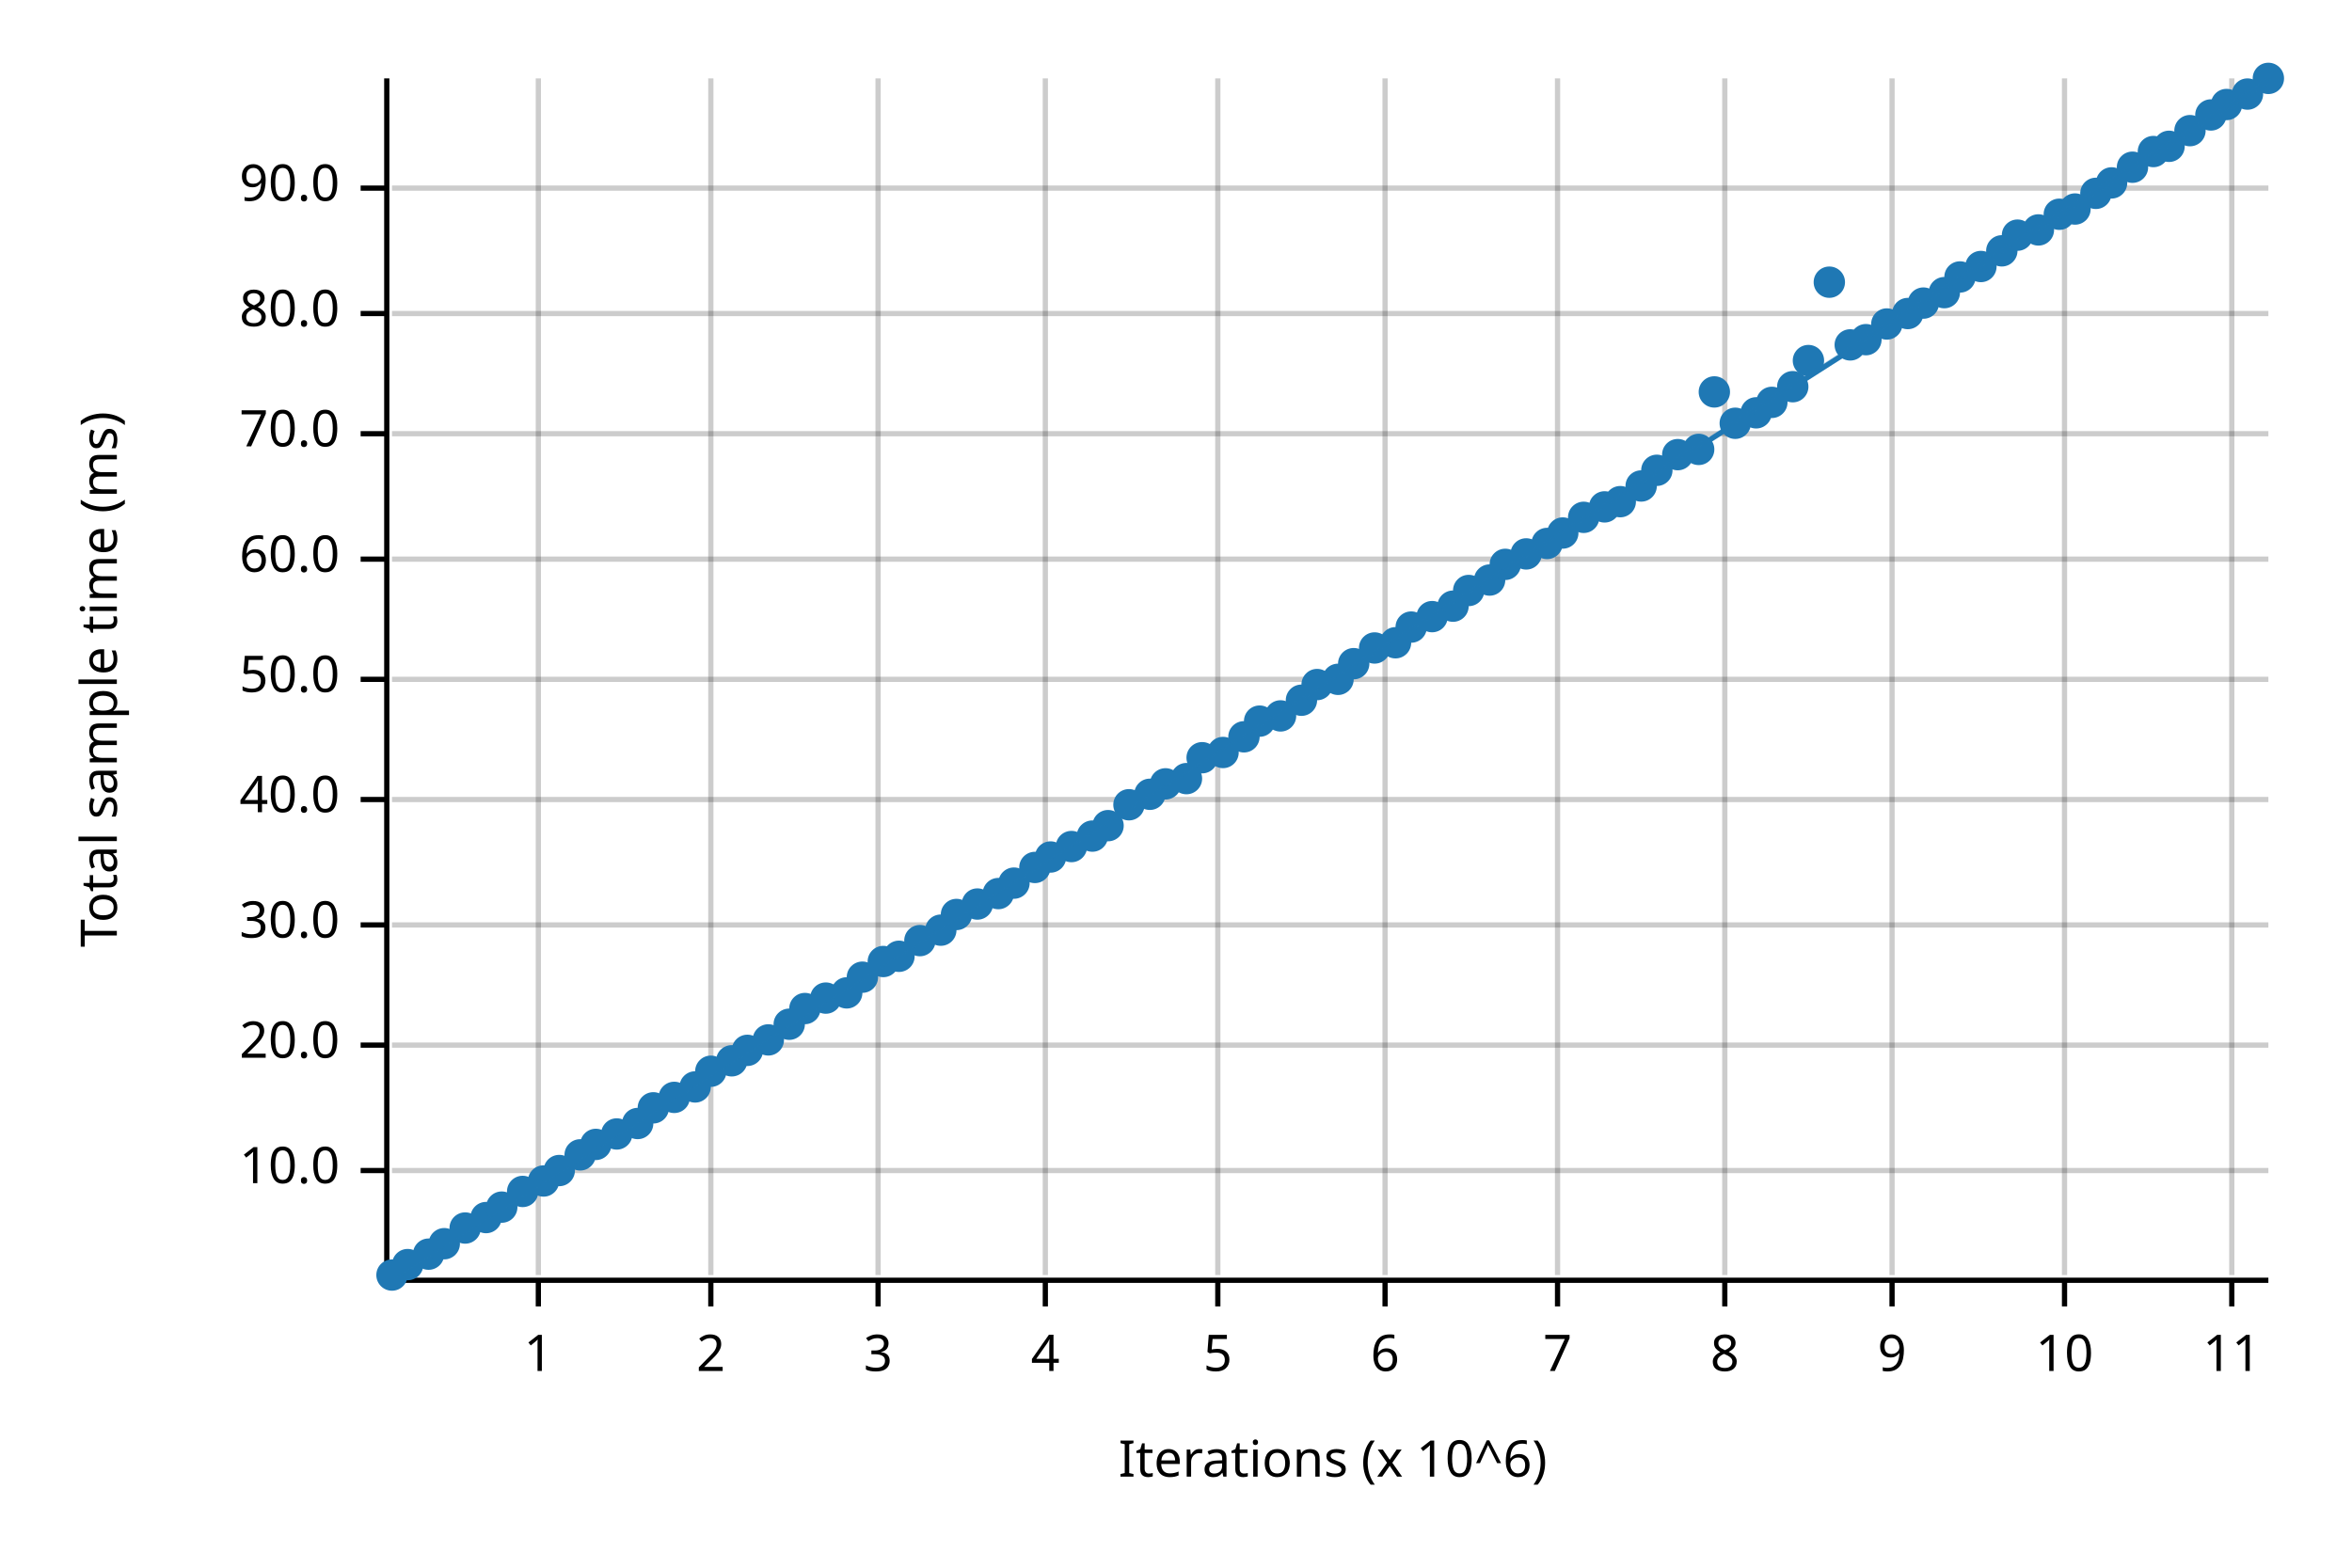
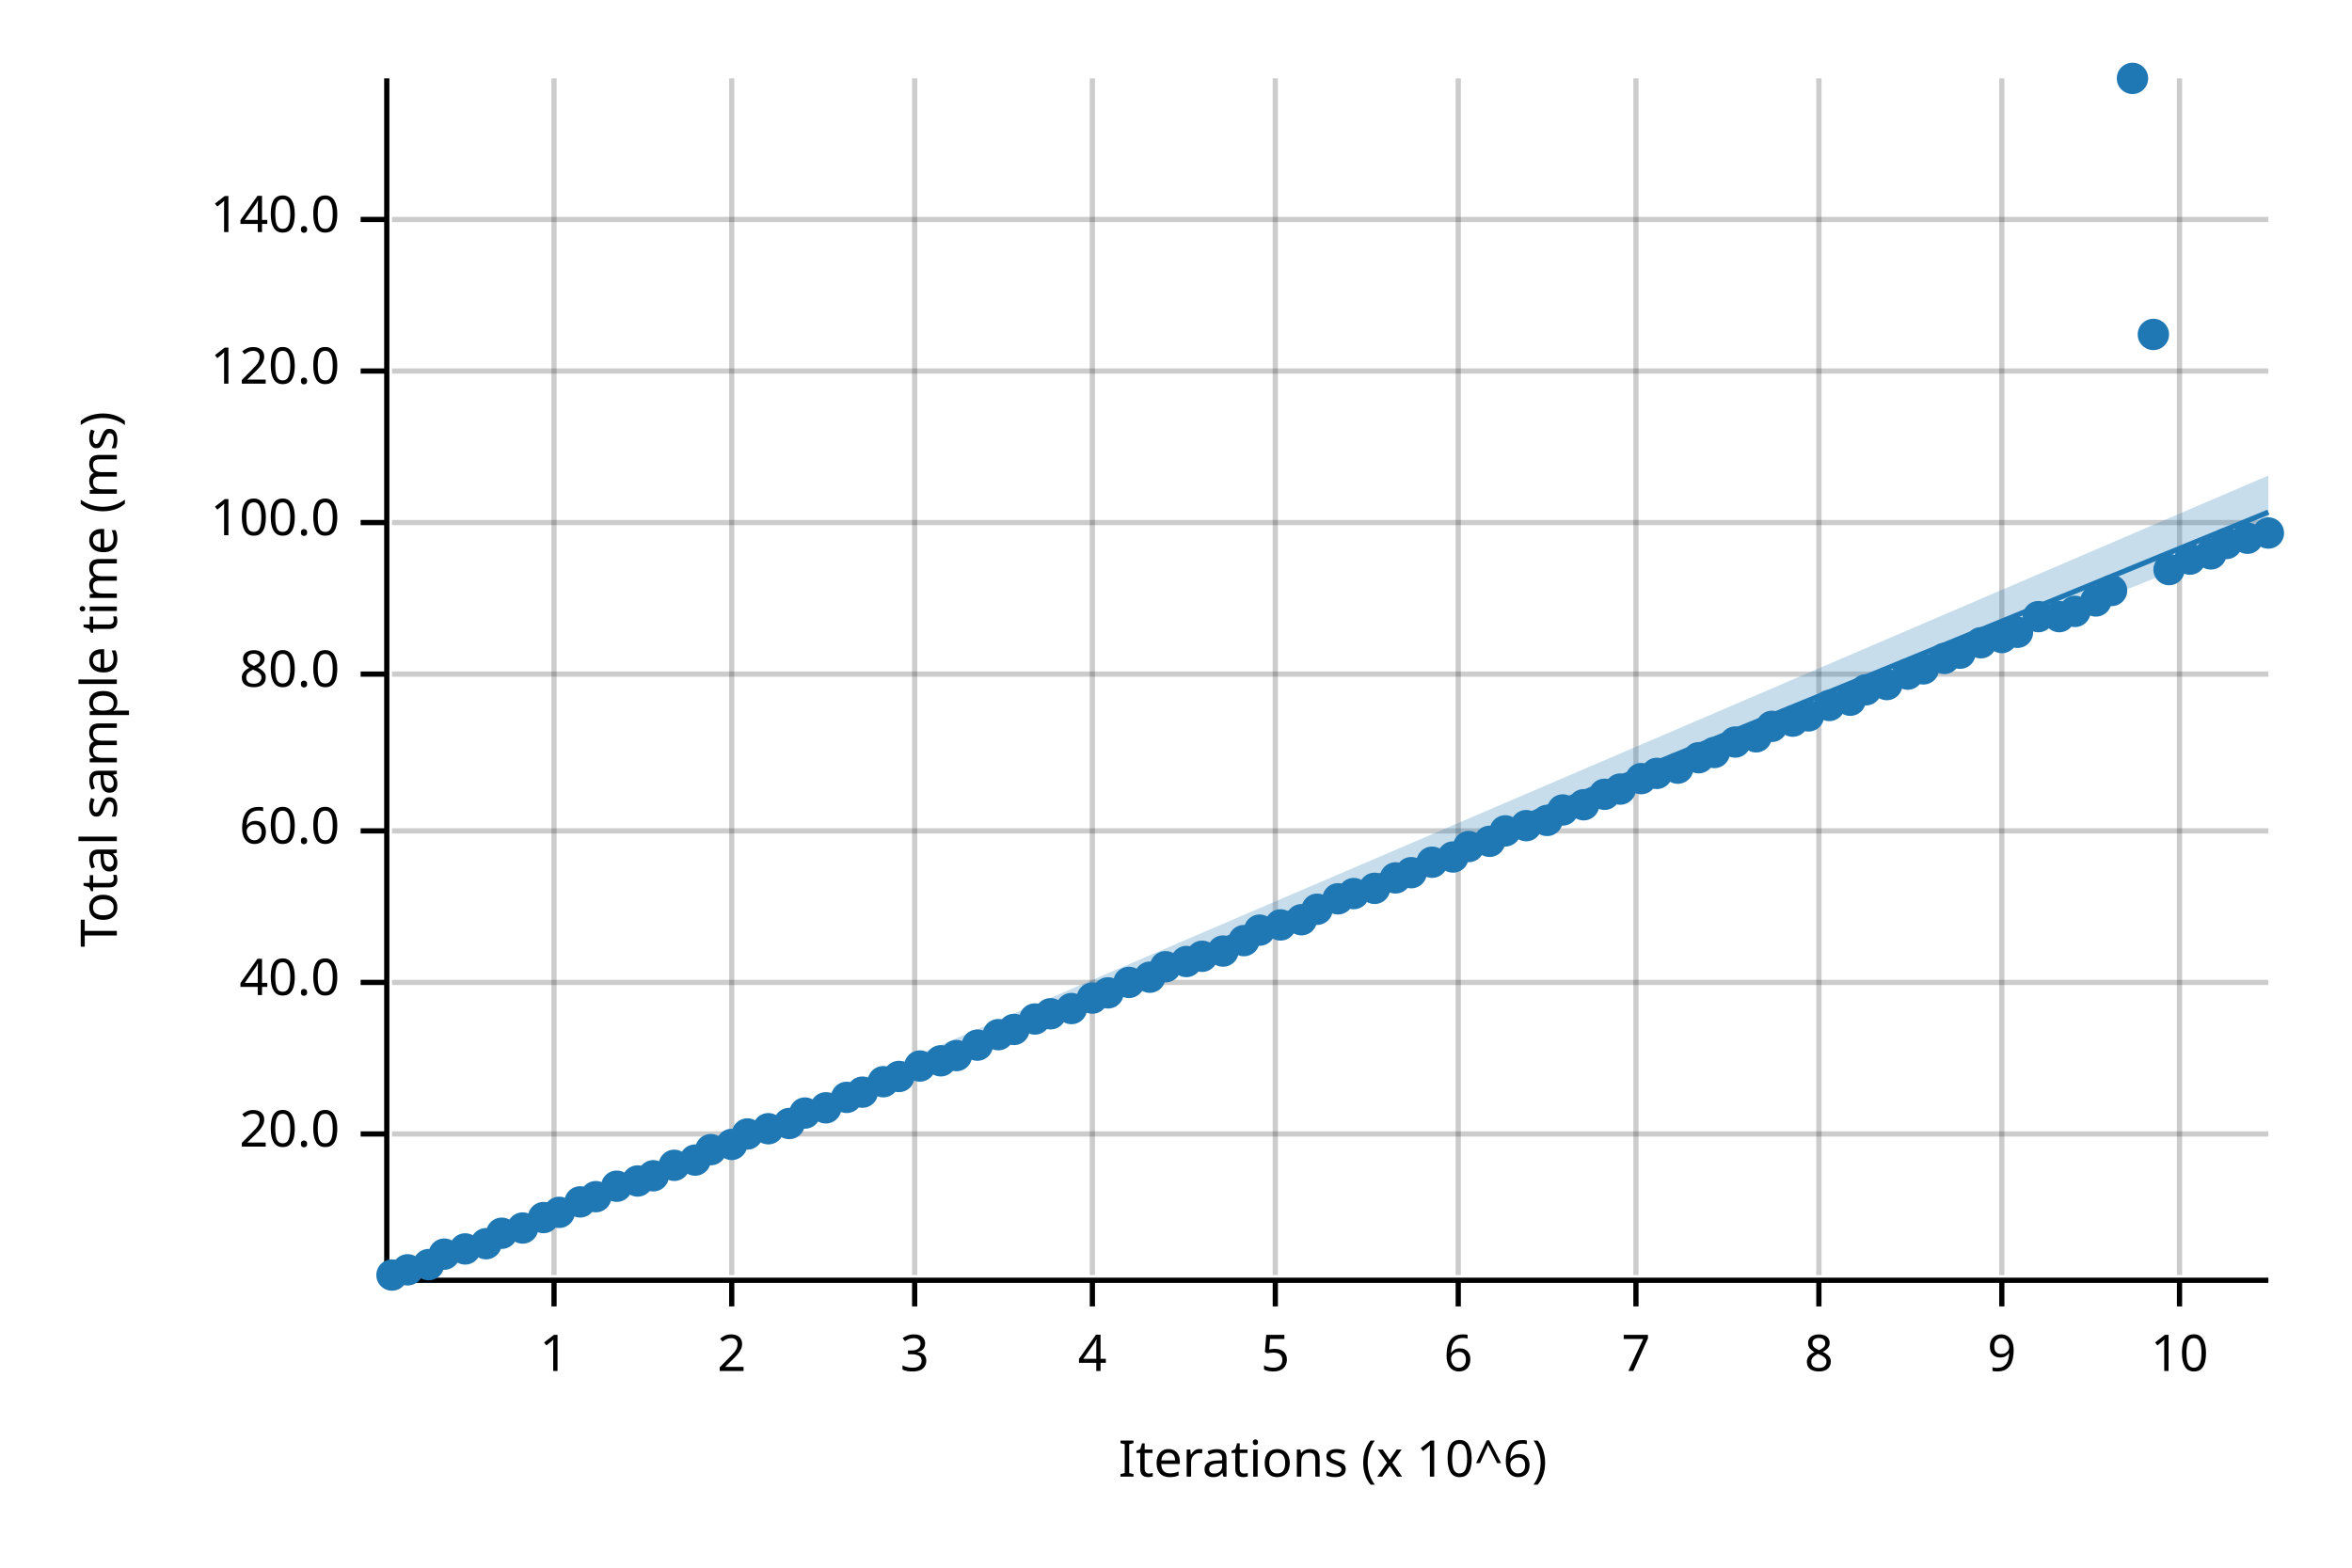
<svg xmlns="http://www.w3.org/2000/svg" width="450" height="300" viewBox="0 0 450 300">
  <text x="15" y="130" dy="0.76em" text-anchor="middle" font-family="sans-serif" font-size="9.677" opacity="1" fill="#000000" transform="rotate(270, 15, 130)">
Total sample time (ms)
</text>
  <text x="255" y="285" dy="-0.5ex" text-anchor="middle" font-family="sans-serif" font-size="9.677" opacity="1" fill="#000000">
Iterations (x 10^6)
</text>
-   <line opacity="0.2" stroke="#000000" stroke-width="1" x1="103" y1="244" x2="103" y2="15" />
-   <line opacity="0.2" stroke="#000000" stroke-width="1" x1="136" y1="244" x2="136" y2="15" />
-   <line opacity="0.2" stroke="#000000" stroke-width="1" x1="168" y1="244" x2="168" y2="15" />
-   <line opacity="0.2" stroke="#000000" stroke-width="1" x1="200" y1="244" x2="200" y2="15" />
-   <line opacity="0.2" stroke="#000000" stroke-width="1" x1="233" y1="244" x2="233" y2="15" />
-   <line opacity="0.2" stroke="#000000" stroke-width="1" x1="265" y1="244" x2="265" y2="15" />
-   <line opacity="0.2" stroke="#000000" stroke-width="1" x1="298" y1="244" x2="298" y2="15" />
-   <line opacity="0.2" stroke="#000000" stroke-width="1" x1="330" y1="244" x2="330" y2="15" />
-   <line opacity="0.2" stroke="#000000" stroke-width="1" x1="362" y1="244" x2="362" y2="15" />
-   <line opacity="0.2" stroke="#000000" stroke-width="1" x1="395" y1="244" x2="395" y2="15" />
-   <line opacity="0.2" stroke="#000000" stroke-width="1" x1="427" y1="244" x2="427" y2="15" />
-   <line opacity="0.2" stroke="#000000" stroke-width="1" x1="75" y1="224" x2="434" y2="224" />
-   <line opacity="0.2" stroke="#000000" stroke-width="1" x1="75" y1="200" x2="434" y2="200" />
-   <line opacity="0.2" stroke="#000000" stroke-width="1" x1="75" y1="177" x2="434" y2="177" />
-   <line opacity="0.2" stroke="#000000" stroke-width="1" x1="75" y1="153" x2="434" y2="153" />
-   <line opacity="0.2" stroke="#000000" stroke-width="1" x1="75" y1="130" x2="434" y2="130" />
-   <line opacity="0.2" stroke="#000000" stroke-width="1" x1="75" y1="107" x2="434" y2="107" />
-   <line opacity="0.2" stroke="#000000" stroke-width="1" x1="75" y1="83" x2="434" y2="83" />
-   <line opacity="0.2" stroke="#000000" stroke-width="1" x1="75" y1="60" x2="434" y2="60" />
-   <line opacity="0.2" stroke="#000000" stroke-width="1" x1="75" y1="36" x2="434" y2="36" />
+   <line opacity="0.2" stroke="#000000" stroke-width="1" x1="106" y1="244" x2="106" y2="15" />
+   <line opacity="0.2" stroke="#000000" stroke-width="1" x1="140" y1="244" x2="140" y2="15" />
+   <line opacity="0.2" stroke="#000000" stroke-width="1" x1="175" y1="244" x2="175" y2="15" />
+   <line opacity="0.2" stroke="#000000" stroke-width="1" x1="209" y1="244" x2="209" y2="15" />
+   <line opacity="0.2" stroke="#000000" stroke-width="1" x1="244" y1="244" x2="244" y2="15" />
+   <line opacity="0.2" stroke="#000000" stroke-width="1" x1="279" y1="244" x2="279" y2="15" />
+   <line opacity="0.2" stroke="#000000" stroke-width="1" x1="313" y1="244" x2="313" y2="15" />
+   <line opacity="0.2" stroke="#000000" stroke-width="1" x1="348" y1="244" x2="348" y2="15" />
+   <line opacity="0.2" stroke="#000000" stroke-width="1" x1="383" y1="244" x2="383" y2="15" />
+   <line opacity="0.2" stroke="#000000" stroke-width="1" x1="417" y1="244" x2="417" y2="15" />
+   <line opacity="0.2" stroke="#000000" stroke-width="1" x1="75" y1="217" x2="434" y2="217" />
+   <line opacity="0.2" stroke="#000000" stroke-width="1" x1="75" y1="188" x2="434" y2="188" />
+   <line opacity="0.2" stroke="#000000" stroke-width="1" x1="75" y1="159" x2="434" y2="159" />
+   <line opacity="0.2" stroke="#000000" stroke-width="1" x1="75" y1="129" x2="434" y2="129" />
+   <line opacity="0.2" stroke="#000000" stroke-width="1" x1="75" y1="100" x2="434" y2="100" />
+   <line opacity="0.2" stroke="#000000" stroke-width="1" x1="75" y1="71" x2="434" y2="71" />
+   <line opacity="0.2" stroke="#000000" stroke-width="1" x1="75" y1="42" x2="434" y2="42" />
  <polyline fill="none" opacity="1" stroke="#000000" stroke-width="1" points="74,15 74,244 " />
-   <text x="65" y="224" dy="0.5ex" text-anchor="end" font-family="sans-serif" font-size="9.677" opacity="1" fill="#000000">
- 10.0
- </text>
-   <polyline fill="none" opacity="1" stroke="#000000" stroke-width="1" points="69,224 74,224 " />
-   <text x="65" y="200" dy="0.5ex" text-anchor="end" font-family="sans-serif" font-size="9.677" opacity="1" fill="#000000">
+   <text x="65" y="217" dy="0.5ex" text-anchor="end" font-family="sans-serif" font-size="9.677" opacity="1" fill="#000000">
20.0
</text>
-   <polyline fill="none" opacity="1" stroke="#000000" stroke-width="1" points="69,200 74,200 " />
-   <text x="65" y="177" dy="0.5ex" text-anchor="end" font-family="sans-serif" font-size="9.677" opacity="1" fill="#000000">
- 30.0
- </text>
-   <polyline fill="none" opacity="1" stroke="#000000" stroke-width="1" points="69,177 74,177 " />
-   <text x="65" y="153" dy="0.5ex" text-anchor="end" font-family="sans-serif" font-size="9.677" opacity="1" fill="#000000">
+   <polyline fill="none" opacity="1" stroke="#000000" stroke-width="1" points="69,217 74,217 " />
+   <text x="65" y="188" dy="0.5ex" text-anchor="end" font-family="sans-serif" font-size="9.677" opacity="1" fill="#000000">
40.0
</text>
-   <polyline fill="none" opacity="1" stroke="#000000" stroke-width="1" points="69,153 74,153 " />
-   <text x="65" y="130" dy="0.5ex" text-anchor="end" font-family="sans-serif" font-size="9.677" opacity="1" fill="#000000">
- 50.0
- </text>
-   <polyline fill="none" opacity="1" stroke="#000000" stroke-width="1" points="69,130 74,130 " />
-   <text x="65" y="107" dy="0.5ex" text-anchor="end" font-family="sans-serif" font-size="9.677" opacity="1" fill="#000000">
+   <polyline fill="none" opacity="1" stroke="#000000" stroke-width="1" points="69,188 74,188 " />
+   <text x="65" y="159" dy="0.5ex" text-anchor="end" font-family="sans-serif" font-size="9.677" opacity="1" fill="#000000">
60.0
</text>
-   <polyline fill="none" opacity="1" stroke="#000000" stroke-width="1" points="69,107 74,107 " />
-   <text x="65" y="83" dy="0.5ex" text-anchor="end" font-family="sans-serif" font-size="9.677" opacity="1" fill="#000000">
- 70.0
- </text>
-   <polyline fill="none" opacity="1" stroke="#000000" stroke-width="1" points="69,83 74,83 " />
-   <text x="65" y="60" dy="0.5ex" text-anchor="end" font-family="sans-serif" font-size="9.677" opacity="1" fill="#000000">
+   <polyline fill="none" opacity="1" stroke="#000000" stroke-width="1" points="69,159 74,159 " />
+   <text x="65" y="129" dy="0.5ex" text-anchor="end" font-family="sans-serif" font-size="9.677" opacity="1" fill="#000000">
80.0
</text>
-   <polyline fill="none" opacity="1" stroke="#000000" stroke-width="1" points="69,60 74,60 " />
-   <text x="65" y="36" dy="0.5ex" text-anchor="end" font-family="sans-serif" font-size="9.677" opacity="1" fill="#000000">
- 90.0
+   <polyline fill="none" opacity="1" stroke="#000000" stroke-width="1" points="69,129 74,129 " />
+   <text x="65" y="100" dy="0.5ex" text-anchor="end" font-family="sans-serif" font-size="9.677" opacity="1" fill="#000000">
+ 100.0
</text>
-   <polyline fill="none" opacity="1" stroke="#000000" stroke-width="1" points="69,36 74,36 " />
+   <polyline fill="none" opacity="1" stroke="#000000" stroke-width="1" points="69,100 74,100 " />
+   <text x="65" y="71" dy="0.5ex" text-anchor="end" font-family="sans-serif" font-size="9.677" opacity="1" fill="#000000">
+ 120.0
+ </text>
+   <polyline fill="none" opacity="1" stroke="#000000" stroke-width="1" points="69,71 74,71 " />
+   <text x="65" y="42" dy="0.5ex" text-anchor="end" font-family="sans-serif" font-size="9.677" opacity="1" fill="#000000">
+ 140.0
+ </text>
+   <polyline fill="none" opacity="1" stroke="#000000" stroke-width="1" points="69,42 74,42 " />
  <polyline fill="none" opacity="1" stroke="#000000" stroke-width="1" points="75,245 434,245 " />
-   <text x="103" y="255" dy="0.76em" text-anchor="middle" font-family="sans-serif" font-size="9.677" opacity="1" fill="#000000">
+   <text x="106" y="255" dy="0.76em" text-anchor="middle" font-family="sans-serif" font-size="9.677" opacity="1" fill="#000000">
1
</text>
-   <polyline fill="none" opacity="1" stroke="#000000" stroke-width="1" points="103,245 103,250 " />
-   <text x="136" y="255" dy="0.76em" text-anchor="middle" font-family="sans-serif" font-size="9.677" opacity="1" fill="#000000">
+   <polyline fill="none" opacity="1" stroke="#000000" stroke-width="1" points="106,245 106,250 " />
+   <text x="140" y="255" dy="0.76em" text-anchor="middle" font-family="sans-serif" font-size="9.677" opacity="1" fill="#000000">
2
</text>
-   <polyline fill="none" opacity="1" stroke="#000000" stroke-width="1" points="136,245 136,250 " />
-   <text x="168" y="255" dy="0.76em" text-anchor="middle" font-family="sans-serif" font-size="9.677" opacity="1" fill="#000000">
+   <polyline fill="none" opacity="1" stroke="#000000" stroke-width="1" points="140,245 140,250 " />
+   <text x="175" y="255" dy="0.76em" text-anchor="middle" font-family="sans-serif" font-size="9.677" opacity="1" fill="#000000">
3
</text>
-   <polyline fill="none" opacity="1" stroke="#000000" stroke-width="1" points="168,245 168,250 " />
-   <text x="200" y="255" dy="0.76em" text-anchor="middle" font-family="sans-serif" font-size="9.677" opacity="1" fill="#000000">
+   <polyline fill="none" opacity="1" stroke="#000000" stroke-width="1" points="175,245 175,250 " />
+   <text x="209" y="255" dy="0.76em" text-anchor="middle" font-family="sans-serif" font-size="9.677" opacity="1" fill="#000000">
4
</text>
-   <polyline fill="none" opacity="1" stroke="#000000" stroke-width="1" points="200,245 200,250 " />
-   <text x="233" y="255" dy="0.76em" text-anchor="middle" font-family="sans-serif" font-size="9.677" opacity="1" fill="#000000">
+   <polyline fill="none" opacity="1" stroke="#000000" stroke-width="1" points="209,245 209,250 " />
+   <text x="244" y="255" dy="0.76em" text-anchor="middle" font-family="sans-serif" font-size="9.677" opacity="1" fill="#000000">
5
</text>
-   <polyline fill="none" opacity="1" stroke="#000000" stroke-width="1" points="233,245 233,250 " />
-   <text x="265" y="255" dy="0.76em" text-anchor="middle" font-family="sans-serif" font-size="9.677" opacity="1" fill="#000000">
+   <polyline fill="none" opacity="1" stroke="#000000" stroke-width="1" points="244,245 244,250 " />
+   <text x="279" y="255" dy="0.76em" text-anchor="middle" font-family="sans-serif" font-size="9.677" opacity="1" fill="#000000">
6
</text>
-   <polyline fill="none" opacity="1" stroke="#000000" stroke-width="1" points="265,245 265,250 " />
-   <text x="298" y="255" dy="0.76em" text-anchor="middle" font-family="sans-serif" font-size="9.677" opacity="1" fill="#000000">
+   <polyline fill="none" opacity="1" stroke="#000000" stroke-width="1" points="279,245 279,250 " />
+   <text x="313" y="255" dy="0.76em" text-anchor="middle" font-family="sans-serif" font-size="9.677" opacity="1" fill="#000000">
7
</text>
-   <polyline fill="none" opacity="1" stroke="#000000" stroke-width="1" points="298,245 298,250 " />
-   <text x="330" y="255" dy="0.76em" text-anchor="middle" font-family="sans-serif" font-size="9.677" opacity="1" fill="#000000">
+   <polyline fill="none" opacity="1" stroke="#000000" stroke-width="1" points="313,245 313,250 " />
+   <text x="348" y="255" dy="0.76em" text-anchor="middle" font-family="sans-serif" font-size="9.677" opacity="1" fill="#000000">
8
</text>
-   <polyline fill="none" opacity="1" stroke="#000000" stroke-width="1" points="330,245 330,250 " />
-   <text x="362" y="255" dy="0.76em" text-anchor="middle" font-family="sans-serif" font-size="9.677" opacity="1" fill="#000000">
+   <polyline fill="none" opacity="1" stroke="#000000" stroke-width="1" points="348,245 348,250 " />
+   <text x="383" y="255" dy="0.76em" text-anchor="middle" font-family="sans-serif" font-size="9.677" opacity="1" fill="#000000">
9
</text>
-   <polyline fill="none" opacity="1" stroke="#000000" stroke-width="1" points="362,245 362,250 " />
-   <text x="395" y="255" dy="0.76em" text-anchor="middle" font-family="sans-serif" font-size="9.677" opacity="1" fill="#000000">
+   <polyline fill="none" opacity="1" stroke="#000000" stroke-width="1" points="383,245 383,250 " />
+   <text x="417" y="255" dy="0.76em" text-anchor="middle" font-family="sans-serif" font-size="9.677" opacity="1" fill="#000000">
10
</text>
-   <polyline fill="none" opacity="1" stroke="#000000" stroke-width="1" points="395,245 395,250 " />
-   <text x="427" y="255" dy="0.76em" text-anchor="middle" font-family="sans-serif" font-size="9.677" opacity="1" fill="#000000">
- 11
- </text>
-   <polyline fill="none" opacity="1" stroke="#000000" stroke-width="1" points="427,245 427,250 " />
+   <polyline fill="none" opacity="1" stroke="#000000" stroke-width="1" points="417,245 417,250 " />
  <circle cx="75" cy="244" r="3" opacity="1" fill="#1F78B4" stroke="none" stroke-width="1" />
-   <circle cx="78" cy="242" r="3" opacity="1" fill="#1F78B4" stroke="none" stroke-width="1" />
-   <circle cx="82" cy="240" r="3" opacity="1" fill="#1F78B4" stroke="none" stroke-width="1" />
-   <circle cx="85" cy="238" r="3" opacity="1" fill="#1F78B4" stroke="none" stroke-width="1" />
-   <circle cx="89" cy="235" r="3" opacity="1" fill="#1F78B4" stroke="none" stroke-width="1" />
-   <circle cx="93" cy="233" r="3" opacity="1" fill="#1F78B4" stroke="none" stroke-width="1" />
-   <circle cx="96" cy="231" r="3" opacity="1" fill="#1F78B4" stroke="none" stroke-width="1" />
-   <circle cx="100" cy="228" r="3" opacity="1" fill="#1F78B4" stroke="none" stroke-width="1" />
-   <circle cx="104" cy="226" r="3" opacity="1" fill="#1F78B4" stroke="none" stroke-width="1" />
-   <circle cx="107" cy="224" r="3" opacity="1" fill="#1F78B4" stroke="none" stroke-width="1" />
-   <circle cx="111" cy="221" r="3" opacity="1" fill="#1F78B4" stroke="none" stroke-width="1" />
-   <circle cx="114" cy="219" r="3" opacity="1" fill="#1F78B4" stroke="none" stroke-width="1" />
-   <circle cx="118" cy="217" r="3" opacity="1" fill="#1F78B4" stroke="none" stroke-width="1" />
-   <circle cx="122" cy="215" r="3" opacity="1" fill="#1F78B4" stroke="none" stroke-width="1" />
-   <circle cx="125" cy="212" r="3" opacity="1" fill="#1F78B4" stroke="none" stroke-width="1" />
-   <circle cx="129" cy="210" r="3" opacity="1" fill="#1F78B4" stroke="none" stroke-width="1" />
-   <circle cx="133" cy="208" r="3" opacity="1" fill="#1F78B4" stroke="none" stroke-width="1" />
-   <circle cx="136" cy="205" r="3" opacity="1" fill="#1F78B4" stroke="none" stroke-width="1" />
-   <circle cx="140" cy="203" r="3" opacity="1" fill="#1F78B4" stroke="none" stroke-width="1" />
-   <circle cx="143" cy="201" r="3" opacity="1" fill="#1F78B4" stroke="none" stroke-width="1" />
-   <circle cx="147" cy="199" r="3" opacity="1" fill="#1F78B4" stroke="none" stroke-width="1" />
-   <circle cx="151" cy="196" r="3" opacity="1" fill="#1F78B4" stroke="none" stroke-width="1" />
-   <circle cx="154" cy="193" r="3" opacity="1" fill="#1F78B4" stroke="none" stroke-width="1" />
-   <circle cx="158" cy="191" r="3" opacity="1" fill="#1F78B4" stroke="none" stroke-width="1" />
-   <circle cx="162" cy="190" r="3" opacity="1" fill="#1F78B4" stroke="none" stroke-width="1" />
-   <circle cx="165" cy="187" r="3" opacity="1" fill="#1F78B4" stroke="none" stroke-width="1" />
-   <circle cx="169" cy="184" r="3" opacity="1" fill="#1F78B4" stroke="none" stroke-width="1" />
-   <circle cx="172" cy="183" r="3" opacity="1" fill="#1F78B4" stroke="none" stroke-width="1" />
-   <circle cx="176" cy="180" r="3" opacity="1" fill="#1F78B4" stroke="none" stroke-width="1" />
-   <circle cx="180" cy="178" r="3" opacity="1" fill="#1F78B4" stroke="none" stroke-width="1" />
-   <circle cx="183" cy="175" r="3" opacity="1" fill="#1F78B4" stroke="none" stroke-width="1" />
-   <circle cx="187" cy="173" r="3" opacity="1" fill="#1F78B4" stroke="none" stroke-width="1" />
-   <circle cx="191" cy="171" r="3" opacity="1" fill="#1F78B4" stroke="none" stroke-width="1" />
-   <circle cx="194" cy="169" r="3" opacity="1" fill="#1F78B4" stroke="none" stroke-width="1" />
-   <circle cx="198" cy="166" r="3" opacity="1" fill="#1F78B4" stroke="none" stroke-width="1" />
-   <circle cx="201" cy="164" r="3" opacity="1" fill="#1F78B4" stroke="none" stroke-width="1" />
-   <circle cx="205" cy="162" r="3" opacity="1" fill="#1F78B4" stroke="none" stroke-width="1" />
-   <circle cx="209" cy="160" r="3" opacity="1" fill="#1F78B4" stroke="none" stroke-width="1" />
-   <circle cx="212" cy="158" r="3" opacity="1" fill="#1F78B4" stroke="none" stroke-width="1" />
-   <circle cx="216" cy="154" r="3" opacity="1" fill="#1F78B4" stroke="none" stroke-width="1" />
-   <circle cx="220" cy="152" r="3" opacity="1" fill="#1F78B4" stroke="none" stroke-width="1" />
-   <circle cx="223" cy="150" r="3" opacity="1" fill="#1F78B4" stroke="none" stroke-width="1" />
-   <circle cx="227" cy="149" r="3" opacity="1" fill="#1F78B4" stroke="none" stroke-width="1" />
-   <circle cx="230" cy="145" r="3" opacity="1" fill="#1F78B4" stroke="none" stroke-width="1" />
-   <circle cx="234" cy="144" r="3" opacity="1" fill="#1F78B4" stroke="none" stroke-width="1" />
-   <circle cx="238" cy="141" r="3" opacity="1" fill="#1F78B4" stroke="none" stroke-width="1" />
-   <circle cx="241" cy="138" r="3" opacity="1" fill="#1F78B4" stroke="none" stroke-width="1" />
-   <circle cx="245" cy="137" r="3" opacity="1" fill="#1F78B4" stroke="none" stroke-width="1" />
-   <circle cx="249" cy="134" r="3" opacity="1" fill="#1F78B4" stroke="none" stroke-width="1" />
-   <circle cx="252" cy="131" r="3" opacity="1" fill="#1F78B4" stroke="none" stroke-width="1" />
-   <circle cx="256" cy="130" r="3" opacity="1" fill="#1F78B4" stroke="none" stroke-width="1" />
-   <circle cx="259" cy="127" r="3" opacity="1" fill="#1F78B4" stroke="none" stroke-width="1" />
-   <circle cx="263" cy="124" r="3" opacity="1" fill="#1F78B4" stroke="none" stroke-width="1" />
-   <circle cx="267" cy="123" r="3" opacity="1" fill="#1F78B4" stroke="none" stroke-width="1" />
-   <circle cx="270" cy="120" r="3" opacity="1" fill="#1F78B4" stroke="none" stroke-width="1" />
-   <circle cx="274" cy="118" r="3" opacity="1" fill="#1F78B4" stroke="none" stroke-width="1" />
-   <circle cx="278" cy="116" r="3" opacity="1" fill="#1F78B4" stroke="none" stroke-width="1" />
-   <circle cx="281" cy="113" r="3" opacity="1" fill="#1F78B4" stroke="none" stroke-width="1" />
-   <circle cx="285" cy="111" r="3" opacity="1" fill="#1F78B4" stroke="none" stroke-width="1" />
-   <circle cx="288" cy="108" r="3" opacity="1" fill="#1F78B4" stroke="none" stroke-width="1" />
-   <circle cx="292" cy="106" r="3" opacity="1" fill="#1F78B4" stroke="none" stroke-width="1" />
-   <circle cx="296" cy="104" r="3" opacity="1" fill="#1F78B4" stroke="none" stroke-width="1" />
-   <circle cx="299" cy="102" r="3" opacity="1" fill="#1F78B4" stroke="none" stroke-width="1" />
-   <circle cx="303" cy="99" r="3" opacity="1" fill="#1F78B4" stroke="none" stroke-width="1" />
-   <circle cx="307" cy="97" r="3" opacity="1" fill="#1F78B4" stroke="none" stroke-width="1" />
-   <circle cx="310" cy="96" r="3" opacity="1" fill="#1F78B4" stroke="none" stroke-width="1" />
-   <circle cx="314" cy="93" r="3" opacity="1" fill="#1F78B4" stroke="none" stroke-width="1" />
-   <circle cx="317" cy="90" r="3" opacity="1" fill="#1F78B4" stroke="none" stroke-width="1" />
-   <circle cx="321" cy="87" r="3" opacity="1" fill="#1F78B4" stroke="none" stroke-width="1" />
-   <circle cx="325" cy="86" r="3" opacity="1" fill="#1F78B4" stroke="none" stroke-width="1" />
-   <circle cx="328" cy="75" r="3" opacity="1" fill="#1F78B4" stroke="none" stroke-width="1" />
-   <circle cx="332" cy="81" r="3" opacity="1" fill="#1F78B4" stroke="none" stroke-width="1" />
-   <circle cx="336" cy="79" r="3" opacity="1" fill="#1F78B4" stroke="none" stroke-width="1" />
-   <circle cx="339" cy="77" r="3" opacity="1" fill="#1F78B4" stroke="none" stroke-width="1" />
-   <circle cx="343" cy="74" r="3" opacity="1" fill="#1F78B4" stroke="none" stroke-width="1" />
-   <circle cx="346" cy="69" r="3" opacity="1" fill="#1F78B4" stroke="none" stroke-width="1" />
-   <circle cx="350" cy="54" r="3" opacity="1" fill="#1F78B4" stroke="none" stroke-width="1" />
-   <circle cx="354" cy="66" r="3" opacity="1" fill="#1F78B4" stroke="none" stroke-width="1" />
-   <circle cx="357" cy="65" r="3" opacity="1" fill="#1F78B4" stroke="none" stroke-width="1" />
-   <circle cx="361" cy="62" r="3" opacity="1" fill="#1F78B4" stroke="none" stroke-width="1" />
-   <circle cx="365" cy="60" r="3" opacity="1" fill="#1F78B4" stroke="none" stroke-width="1" />
-   <circle cx="368" cy="58" r="3" opacity="1" fill="#1F78B4" stroke="none" stroke-width="1" />
-   <circle cx="372" cy="56" r="3" opacity="1" fill="#1F78B4" stroke="none" stroke-width="1" />
-   <circle cx="375" cy="53" r="3" opacity="1" fill="#1F78B4" stroke="none" stroke-width="1" />
-   <circle cx="379" cy="51" r="3" opacity="1" fill="#1F78B4" stroke="none" stroke-width="1" />
-   <circle cx="383" cy="48" r="3" opacity="1" fill="#1F78B4" stroke="none" stroke-width="1" />
-   <circle cx="386" cy="45" r="3" opacity="1" fill="#1F78B4" stroke="none" stroke-width="1" />
-   <circle cx="390" cy="44" r="3" opacity="1" fill="#1F78B4" stroke="none" stroke-width="1" />
-   <circle cx="394" cy="41" r="3" opacity="1" fill="#1F78B4" stroke="none" stroke-width="1" />
-   <circle cx="397" cy="40" r="3" opacity="1" fill="#1F78B4" stroke="none" stroke-width="1" />
-   <circle cx="401" cy="37" r="3" opacity="1" fill="#1F78B4" stroke="none" stroke-width="1" />
-   <circle cx="404" cy="35" r="3" opacity="1" fill="#1F78B4" stroke="none" stroke-width="1" />
-   <circle cx="408" cy="32" r="3" opacity="1" fill="#1F78B4" stroke="none" stroke-width="1" />
-   <circle cx="412" cy="29" r="3" opacity="1" fill="#1F78B4" stroke="none" stroke-width="1" />
-   <circle cx="415" cy="28" r="3" opacity="1" fill="#1F78B4" stroke="none" stroke-width="1" />
-   <circle cx="419" cy="25" r="3" opacity="1" fill="#1F78B4" stroke="none" stroke-width="1" />
-   <circle cx="423" cy="22" r="3" opacity="1" fill="#1F78B4" stroke="none" stroke-width="1" />
-   <circle cx="426" cy="20" r="3" opacity="1" fill="#1F78B4" stroke="none" stroke-width="1" />
-   <circle cx="430" cy="18" r="3" opacity="1" fill="#1F78B4" stroke="none" stroke-width="1" />
-   <circle cx="434" cy="15" r="3" opacity="1" fill="#1F78B4" stroke="none" stroke-width="1" />
-   <polyline fill="none" opacity="1" stroke="#1F78B4" stroke-width="1" points="75,245 434,16 " />
-   <polygon opacity="0.25" fill="#1F78B4" points="75,245 434,16 434,15 " />
+   <circle cx="78" cy="243" r="3" opacity="1" fill="#1F78B4" stroke="none" stroke-width="1" />
+   <circle cx="82" cy="242" r="3" opacity="1" fill="#1F78B4" stroke="none" stroke-width="1" />
+   <circle cx="85" cy="240" r="3" opacity="1" fill="#1F78B4" stroke="none" stroke-width="1" />
+   <circle cx="89" cy="239" r="3" opacity="1" fill="#1F78B4" stroke="none" stroke-width="1" />
+   <circle cx="93" cy="238" r="3" opacity="1" fill="#1F78B4" stroke="none" stroke-width="1" />
+   <circle cx="96" cy="236" r="3" opacity="1" fill="#1F78B4" stroke="none" stroke-width="1" />
+   <circle cx="100" cy="235" r="3" opacity="1" fill="#1F78B4" stroke="none" stroke-width="1" />
+   <circle cx="104" cy="233" r="3" opacity="1" fill="#1F78B4" stroke="none" stroke-width="1" />
+   <circle cx="107" cy="232" r="3" opacity="1" fill="#1F78B4" stroke="none" stroke-width="1" />
+   <circle cx="111" cy="230" r="3" opacity="1" fill="#1F78B4" stroke="none" stroke-width="1" />
+   <circle cx="114" cy="229" r="3" opacity="1" fill="#1F78B4" stroke="none" stroke-width="1" />
+   <circle cx="118" cy="227" r="3" opacity="1" fill="#1F78B4" stroke="none" stroke-width="1" />
+   <circle cx="122" cy="226" r="3" opacity="1" fill="#1F78B4" stroke="none" stroke-width="1" />
+   <circle cx="125" cy="225" r="3" opacity="1" fill="#1F78B4" stroke="none" stroke-width="1" />
+   <circle cx="129" cy="223" r="3" opacity="1" fill="#1F78B4" stroke="none" stroke-width="1" />
+   <circle cx="133" cy="222" r="3" opacity="1" fill="#1F78B4" stroke="none" stroke-width="1" />
+   <circle cx="136" cy="220" r="3" opacity="1" fill="#1F78B4" stroke="none" stroke-width="1" />
+   <circle cx="140" cy="219" r="3" opacity="1" fill="#1F78B4" stroke="none" stroke-width="1" />
+   <circle cx="143" cy="217" r="3" opacity="1" fill="#1F78B4" stroke="none" stroke-width="1" />
+   <circle cx="147" cy="216" r="3" opacity="1" fill="#1F78B4" stroke="none" stroke-width="1" />
+   <circle cx="151" cy="215" r="3" opacity="1" fill="#1F78B4" stroke="none" stroke-width="1" />
+   <circle cx="154" cy="213" r="3" opacity="1" fill="#1F78B4" stroke="none" stroke-width="1" />
+   <circle cx="158" cy="212" r="3" opacity="1" fill="#1F78B4" stroke="none" stroke-width="1" />
+   <circle cx="162" cy="210" r="3" opacity="1" fill="#1F78B4" stroke="none" stroke-width="1" />
+   <circle cx="165" cy="209" r="3" opacity="1" fill="#1F78B4" stroke="none" stroke-width="1" />
+   <circle cx="169" cy="207" r="3" opacity="1" fill="#1F78B4" stroke="none" stroke-width="1" />
+   <circle cx="172" cy="206" r="3" opacity="1" fill="#1F78B4" stroke="none" stroke-width="1" />
+   <circle cx="176" cy="204" r="3" opacity="1" fill="#1F78B4" stroke="none" stroke-width="1" />
+   <circle cx="180" cy="203" r="3" opacity="1" fill="#1F78B4" stroke="none" stroke-width="1" />
+   <circle cx="183" cy="202" r="3" opacity="1" fill="#1F78B4" stroke="none" stroke-width="1" />
+   <circle cx="187" cy="200" r="3" opacity="1" fill="#1F78B4" stroke="none" stroke-width="1" />
+   <circle cx="191" cy="198" r="3" opacity="1" fill="#1F78B4" stroke="none" stroke-width="1" />
+   <circle cx="194" cy="197" r="3" opacity="1" fill="#1F78B4" stroke="none" stroke-width="1" />
+   <circle cx="198" cy="195" r="3" opacity="1" fill="#1F78B4" stroke="none" stroke-width="1" />
+   <circle cx="201" cy="194" r="3" opacity="1" fill="#1F78B4" stroke="none" stroke-width="1" />
+   <circle cx="205" cy="193" r="3" opacity="1" fill="#1F78B4" stroke="none" stroke-width="1" />
+   <circle cx="209" cy="191" r="3" opacity="1" fill="#1F78B4" stroke="none" stroke-width="1" />
+   <circle cx="212" cy="190" r="3" opacity="1" fill="#1F78B4" stroke="none" stroke-width="1" />
+   <circle cx="216" cy="188" r="3" opacity="1" fill="#1F78B4" stroke="none" stroke-width="1" />
+   <circle cx="220" cy="187" r="3" opacity="1" fill="#1F78B4" stroke="none" stroke-width="1" />
+   <circle cx="223" cy="185" r="3" opacity="1" fill="#1F78B4" stroke="none" stroke-width="1" />
+   <circle cx="227" cy="184" r="3" opacity="1" fill="#1F78B4" stroke="none" stroke-width="1" />
+   <circle cx="230" cy="183" r="3" opacity="1" fill="#1F78B4" stroke="none" stroke-width="1" />
+   <circle cx="234" cy="182" r="3" opacity="1" fill="#1F78B4" stroke="none" stroke-width="1" />
+   <circle cx="238" cy="180" r="3" opacity="1" fill="#1F78B4" stroke="none" stroke-width="1" />
+   <circle cx="241" cy="178" r="3" opacity="1" fill="#1F78B4" stroke="none" stroke-width="1" />
+   <circle cx="245" cy="177" r="3" opacity="1" fill="#1F78B4" stroke="none" stroke-width="1" />
+   <circle cx="249" cy="176" r="3" opacity="1" fill="#1F78B4" stroke="none" stroke-width="1" />
+   <circle cx="252" cy="174" r="3" opacity="1" fill="#1F78B4" stroke="none" stroke-width="1" />
+   <circle cx="256" cy="172" r="3" opacity="1" fill="#1F78B4" stroke="none" stroke-width="1" />
+   <circle cx="259" cy="171" r="3" opacity="1" fill="#1F78B4" stroke="none" stroke-width="1" />
+   <circle cx="263" cy="170" r="3" opacity="1" fill="#1F78B4" stroke="none" stroke-width="1" />
+   <circle cx="267" cy="168" r="3" opacity="1" fill="#1F78B4" stroke="none" stroke-width="1" />
+   <circle cx="270" cy="167" r="3" opacity="1" fill="#1F78B4" stroke="none" stroke-width="1" />
+   <circle cx="274" cy="165" r="3" opacity="1" fill="#1F78B4" stroke="none" stroke-width="1" />
+   <circle cx="278" cy="164" r="3" opacity="1" fill="#1F78B4" stroke="none" stroke-width="1" />
+   <circle cx="281" cy="162" r="3" opacity="1" fill="#1F78B4" stroke="none" stroke-width="1" />
+   <circle cx="285" cy="161" r="3" opacity="1" fill="#1F78B4" stroke="none" stroke-width="1" />
+   <circle cx="288" cy="159" r="3" opacity="1" fill="#1F78B4" stroke="none" stroke-width="1" />
+   <circle cx="292" cy="158" r="3" opacity="1" fill="#1F78B4" stroke="none" stroke-width="1" />
+   <circle cx="296" cy="157" r="3" opacity="1" fill="#1F78B4" stroke="none" stroke-width="1" />
+   <circle cx="299" cy="155" r="3" opacity="1" fill="#1F78B4" stroke="none" stroke-width="1" />
+   <circle cx="303" cy="154" r="3" opacity="1" fill="#1F78B4" stroke="none" stroke-width="1" />
+   <circle cx="307" cy="152" r="3" opacity="1" fill="#1F78B4" stroke="none" stroke-width="1" />
+   <circle cx="310" cy="151" r="3" opacity="1" fill="#1F78B4" stroke="none" stroke-width="1" />
+   <circle cx="314" cy="149" r="3" opacity="1" fill="#1F78B4" stroke="none" stroke-width="1" />
+   <circle cx="317" cy="148" r="3" opacity="1" fill="#1F78B4" stroke="none" stroke-width="1" />
+   <circle cx="321" cy="147" r="3" opacity="1" fill="#1F78B4" stroke="none" stroke-width="1" />
+   <circle cx="325" cy="145" r="3" opacity="1" fill="#1F78B4" stroke="none" stroke-width="1" />
+   <circle cx="328" cy="144" r="3" opacity="1" fill="#1F78B4" stroke="none" stroke-width="1" />
+   <circle cx="332" cy="142" r="3" opacity="1" fill="#1F78B4" stroke="none" stroke-width="1" />
+   <circle cx="336" cy="141" r="3" opacity="1" fill="#1F78B4" stroke="none" stroke-width="1" />
+   <circle cx="339" cy="139" r="3" opacity="1" fill="#1F78B4" stroke="none" stroke-width="1" />
+   <circle cx="343" cy="138" r="3" opacity="1" fill="#1F78B4" stroke="none" stroke-width="1" />
+   <circle cx="346" cy="137" r="3" opacity="1" fill="#1F78B4" stroke="none" stroke-width="1" />
+   <circle cx="350" cy="135" r="3" opacity="1" fill="#1F78B4" stroke="none" stroke-width="1" />
+   <circle cx="354" cy="134" r="3" opacity="1" fill="#1F78B4" stroke="none" stroke-width="1" />
+   <circle cx="357" cy="132" r="3" opacity="1" fill="#1F78B4" stroke="none" stroke-width="1" />
+   <circle cx="361" cy="131" r="3" opacity="1" fill="#1F78B4" stroke="none" stroke-width="1" />
+   <circle cx="365" cy="129" r="3" opacity="1" fill="#1F78B4" stroke="none" stroke-width="1" />
+   <circle cx="368" cy="128" r="3" opacity="1" fill="#1F78B4" stroke="none" stroke-width="1" />
+   <circle cx="372" cy="126" r="3" opacity="1" fill="#1F78B4" stroke="none" stroke-width="1" />
+   <circle cx="375" cy="125" r="3" opacity="1" fill="#1F78B4" stroke="none" stroke-width="1" />
+   <circle cx="379" cy="123" r="3" opacity="1" fill="#1F78B4" stroke="none" stroke-width="1" />
+   <circle cx="383" cy="122" r="3" opacity="1" fill="#1F78B4" stroke="none" stroke-width="1" />
+   <circle cx="386" cy="121" r="3" opacity="1" fill="#1F78B4" stroke="none" stroke-width="1" />
+   <circle cx="390" cy="118" r="3" opacity="1" fill="#1F78B4" stroke="none" stroke-width="1" />
+   <circle cx="394" cy="118" r="3" opacity="1" fill="#1F78B4" stroke="none" stroke-width="1" />
+   <circle cx="397" cy="117" r="3" opacity="1" fill="#1F78B4" stroke="none" stroke-width="1" />
+   <circle cx="401" cy="115" r="3" opacity="1" fill="#1F78B4" stroke="none" stroke-width="1" />
+   <circle cx="404" cy="113" r="3" opacity="1" fill="#1F78B4" stroke="none" stroke-width="1" />
+   <circle cx="408" cy="15" r="3" opacity="1" fill="#1F78B4" stroke="none" stroke-width="1" />
+   <circle cx="412" cy="64" r="3" opacity="1" fill="#1F78B4" stroke="none" stroke-width="1" />
+   <circle cx="415" cy="109" r="3" opacity="1" fill="#1F78B4" stroke="none" stroke-width="1" />
+   <circle cx="419" cy="107" r="3" opacity="1" fill="#1F78B4" stroke="none" stroke-width="1" />
+   <circle cx="423" cy="106" r="3" opacity="1" fill="#1F78B4" stroke="none" stroke-width="1" />
+   <circle cx="426" cy="104" r="3" opacity="1" fill="#1F78B4" stroke="none" stroke-width="1" />
+   <circle cx="430" cy="103" r="3" opacity="1" fill="#1F78B4" stroke="none" stroke-width="1" />
+   <circle cx="434" cy="102" r="3" opacity="1" fill="#1F78B4" stroke="none" stroke-width="1" />
+   <polyline fill="none" opacity="1" stroke="#1F78B4" stroke-width="1" points="75,245 434,98 " />
+   <polygon opacity="0.25" fill="#1F78B4" points="75,245 434,102 434,91 " />
</svg>
